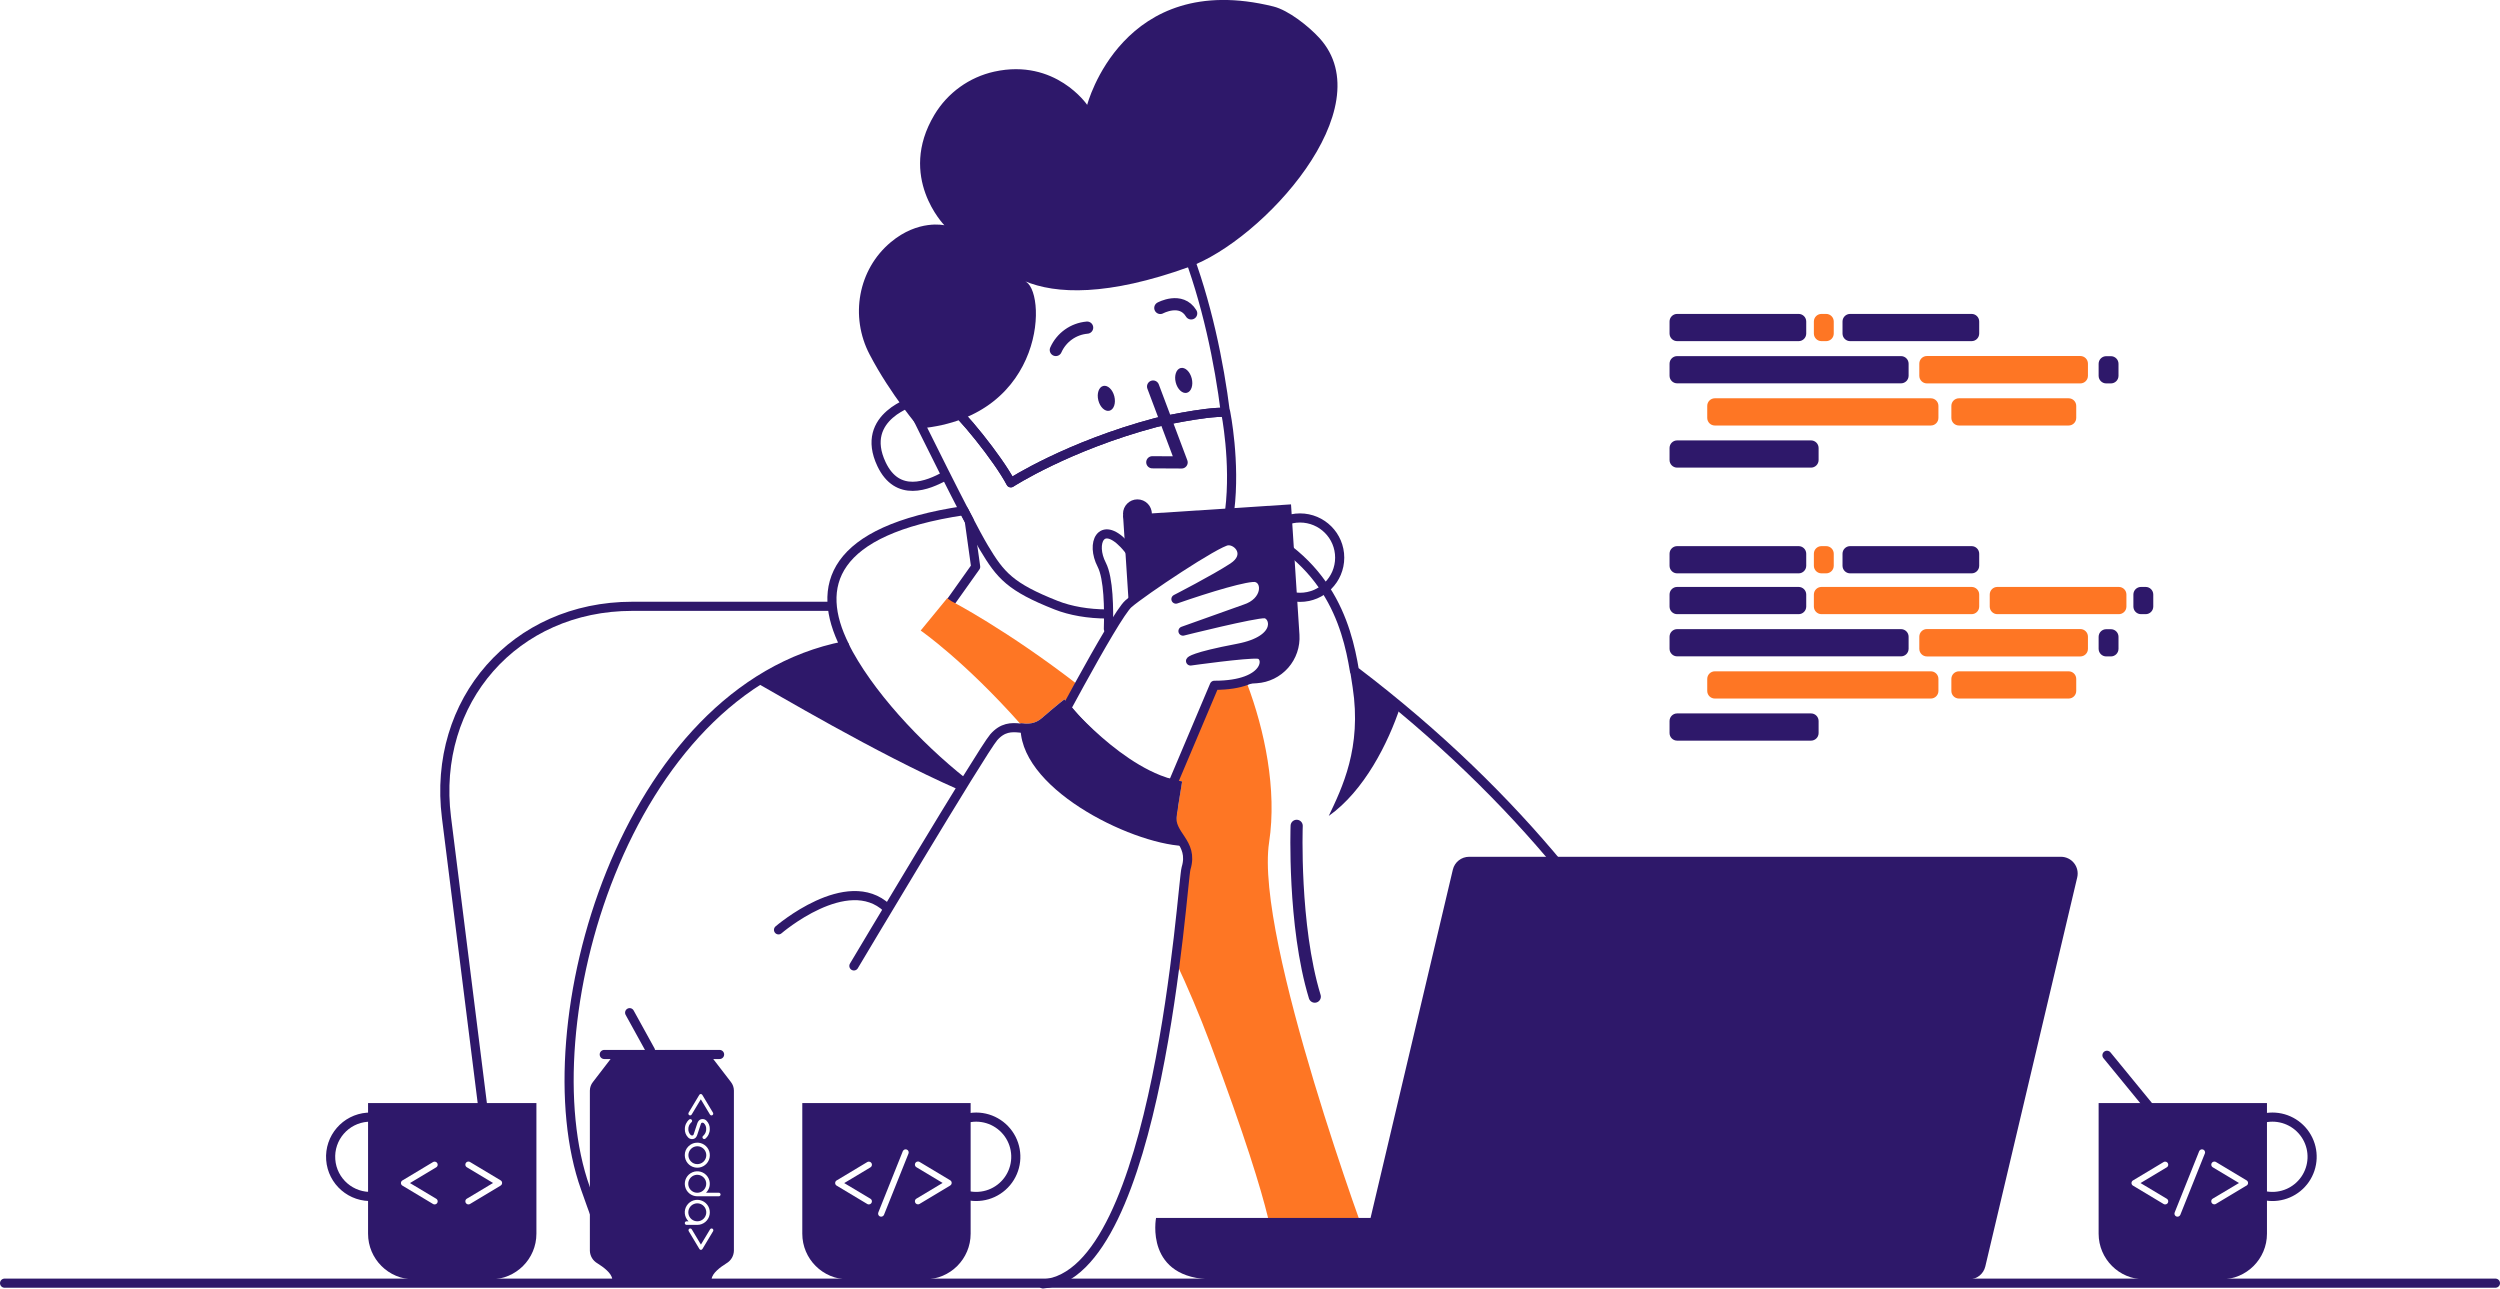
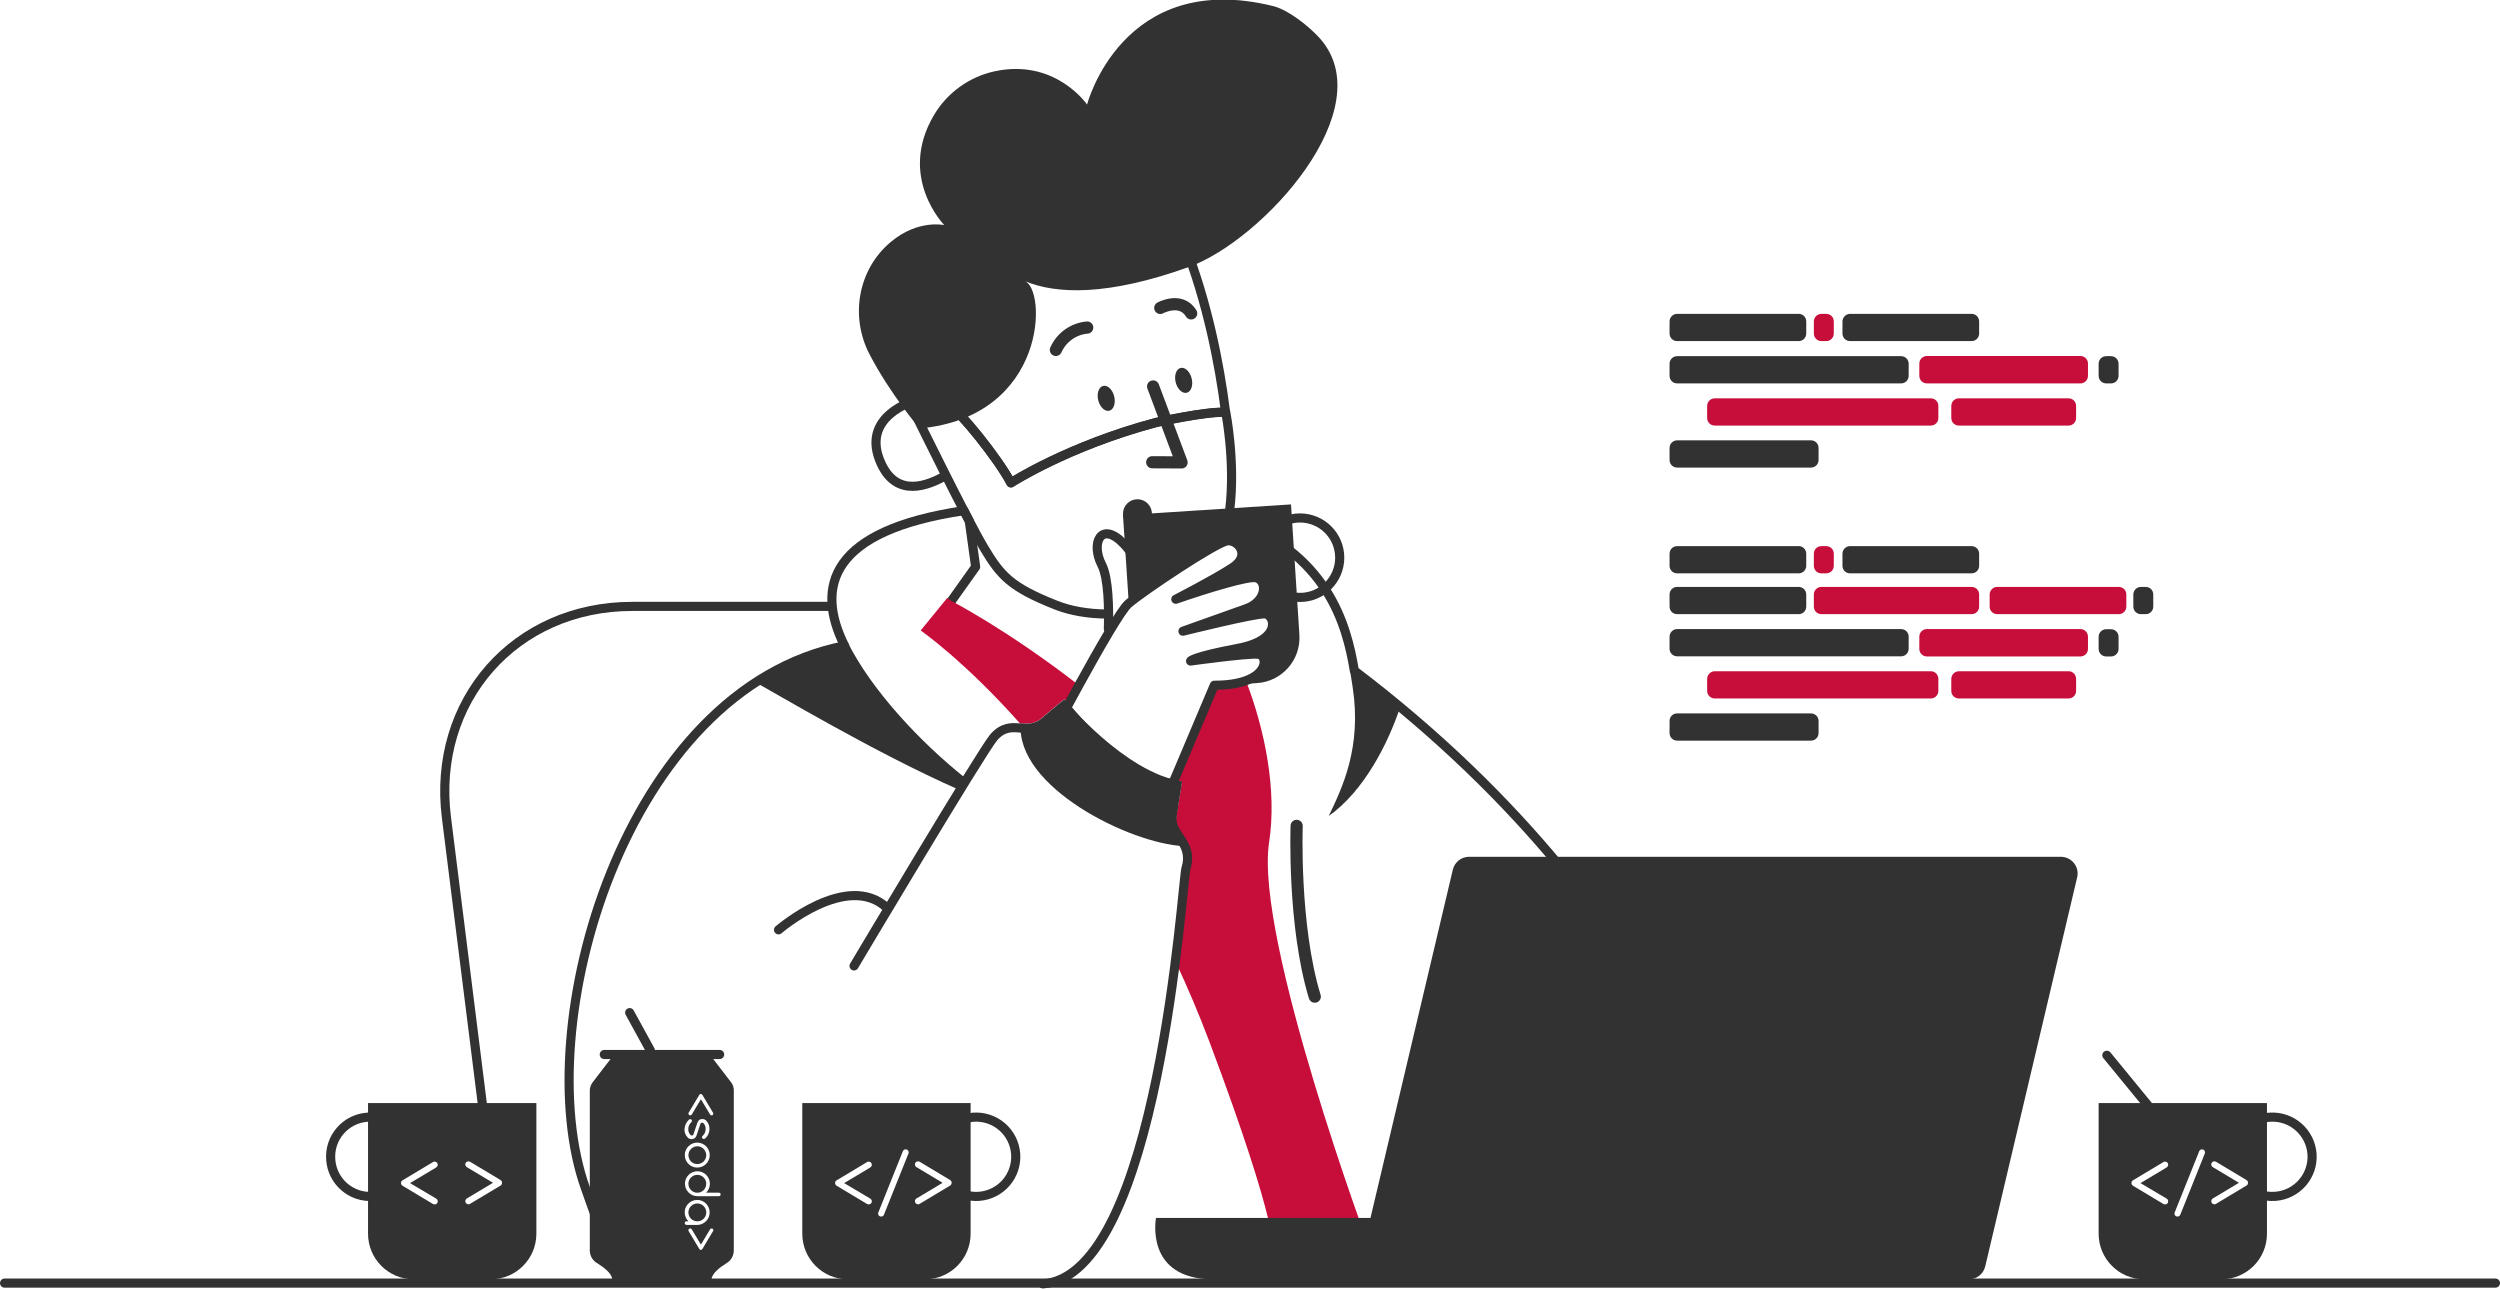
- <svg xmlns="http://www.w3.org/2000/svg" viewBox="0 0 1642.48 846.52">
-   <defs>
-     <style>.cls-1,.cls-3{fill:none;stroke:#2e186a;stroke-linecap:round;stroke-linejoin:round;}.cls-1{stroke-width:6px;}.cls-2{fill:#fe7624;}.cls-3{stroke-width:8px;}.cls-4{fill:#2e186a;}</style>
-   </defs>
-   <g id="Layer_2" data-name="Layer 2">
+ <svg xmlns="http://www.w3.org/2000/svg" version="1.1" id="Layer_1" x="0px" y="0px" viewBox="0 0 1642.5 846.5" style="enable-background:new 0 0 1642.5 846.5;" xml:space="preserve">
+   <style type="text/css">
+ 	.st0{fill:none;stroke:#323232;stroke-width:6;stroke-linecap:round;stroke-linejoin:round;}
+ 	.st1{fill:#C70D3A;}
+ 	.st2{fill:none;stroke:#323232;stroke-width:8;stroke-linecap:round;stroke-linejoin:round;}
+ 	.st3{fill:#323232;}
+ </style>
+   <g id="Layer_2_1_">
    <g id="outline">
      <g id="developer">
-         <path id="chair" class="cls-1" d="M317.73,731.65l-24.4-194.59c-9.61-76.61,45-138.72,122.06-138.72H544.24" />
+         <path id="chair" class="st0" d="M317.7,731.7l-24.4-194.6c-9.6-76.6,45-138.7,122.1-138.7h128.8" />
        <g id="body">
-           <path id="hoodie" class="cls-1" d="M625,394.92l16-22.53-4.21-30.25c-1.13-2.14-2.29-4.37-3.48-6.67-87.37,13-98,49.61-78.38,88.82C410,452.59,346.9,675.05,384.6,780.6c10.74,30,19.36,60,51.27,60.34" />
+           <path id="hoodie" class="st0" d="M625,394.9l16-22.5l-4.2-30.2c-1.1-2.1-2.3-4.4-3.5-6.7c-87.4,13-98,49.6-78.4,88.8      C410,452.6,346.9,675,384.6,780.6c10.7,30,19.4,60,51.3,60.3" />
          <g id="tshirt">
-             <path class="cls-2" d="M670.57,475.79c0-.19,0-.38,0-.57,4.74.46,9.34.49,13.78-3.35,11-9.53,14.9-12.39,14.9-12.39s1,1.2,2.77,3.23c2.17-4,4.43-8.15,6.74-12.35C661.27,413.58,625,394.92,625,394.92L622.32,393l-17.44,21.27S633.26,433.83,670.57,475.79Z" />
-             <path class="cls-2" d="M900.13,821.06s-76-204.39-66.33-267.73c5.27-34.55-3-73.73-14.42-104l-21.77,1.41-26.06,61.62c1.7.42,3.4.77,5.1,1,0,0-1,6.47-3.46,21.34-1.65,9.91,1.18,11,3.42,17.88,2.89,4.63,5.11,9.83,2.67,17.87-.8,2.63-2.7,27.4-7,61,8,17,15.64,34.94,22.8,54,46.08,122.92,41.29,136.33,41.29,136.33Z" />
+             <path class="st1" d="M670.6,475.8c0-0.2,0-0.4,0-0.6c4.7,0.5,9.3,0.5,13.8-3.4c11-9.5,14.9-12.4,14.9-12.4s1,1.2,2.8,3.2       c2.2-4,4.4-8.1,6.7-12.4c-47.5-36.8-83.8-55.4-83.8-55.4l-2.7-1.9l-17.4,21.3C604.9,414.3,633.3,433.8,670.6,475.8z" />
+             <path class="st1" d="M900.1,821.1c0,0-76-204.4-66.3-267.7c5.3-34.5-3-73.7-14.4-104l-21.8,1.4l-26.1,61.6       c1.7,0.4,3.4,0.8,5.1,1c0,0-1,6.5-3.5,21.3c-1.7,9.9,1.2,11,3.4,17.9c2.9,4.6,5.1,9.8,2.7,17.9c-0.8,2.6-2.7,27.4-7,61       c8,17,15.6,34.9,22.8,54c46.1,122.9,41.3,136.3,41.3,136.3L900.1,821.1z" />
          </g>
-           <path id="hoodie-2" data-name="hoodie" class="cls-1" d="M1157.5,839.33c-5.47-36-44.48-229.23-267.66-398.72-5-30.28-17.65-77.94-82.66-100.22" />
-           <path id="string" class="cls-3" d="M851.9,542.57s-2.4,65.28,11.89,112.21" />
-           <path id="stripe" class="cls-4" d="M886.88,439.86c.71,4.26,1.26,8.18,1.79,11.62,6.14,39.82-7,66.26-15.69,84.59,23.33-16.5,39.06-47.88,47-71.81C910.39,456.58,897.3,447.62,886.88,439.86Z" />
-           <path id="stripe_II" data-name="stripe II" class="cls-4" d="M557.24,422.52c-16.32,3.33-43.14,11.46-62.47,24.83,13.5,7.36,80.36,47.4,135,71.42.43-.25,3.43-5.25,4.93-7.2C604.46,487.59,572.65,453.41,557.24,422.52Z" />
+           <path id="hoodie-2" class="st0" d="M1157.5,839.3c-5.5-36-44.5-229.2-267.7-398.7c-5-30.3-17.7-77.9-82.7-100.2" />
+           <path id="string" class="st2" d="M851.9,542.6c0,0-2.4,65.3,11.9,112.2" />
+           <path id="stripe" class="st3" d="M886.9,439.9c0.7,4.3,1.3,8.2,1.8,11.6c6.1,39.8-7,66.3-15.7,84.6c23.3-16.5,39.1-47.9,47-71.8      C910.4,456.6,897.3,447.6,886.9,439.9z" />
+           <path id="stripe_II" class="st3" d="M557.2,422.5c-16.3,3.3-43.1,11.5-62.5,24.8c13.5,7.4,80.4,47.4,135,71.4      c0.4-0.2,3.4-5.2,4.9-7.2C604.5,487.6,572.7,453.4,557.2,422.5z" />
        </g>
        <g id="head">
-           <path id="ear" class="cls-1" d="M601.25,263.25S564.14,273.31,579.16,305c10.44,22,30.26,14.18,42.08,7.51" />
-           <path id="face" class="cls-1" d="M611.15,269.27l11.66-3.91c7.69,4.65,33.09,36.21,41.28,51.85,0,0,37.29-24.19,95.5-39.66,0,0,31.69-7.24,45.47-6.66-4-32-12.18-72.88-26.58-109.43-21.42-54.33-87.7-33.25-97.32-30-103.37,35.17-70.11,137.58-70.11,137.58Z" />
-           <path id="beard" class="cls-1" d="M727.49,403.37c-12.44,0-24.27-2.07-33.58-5.75-30.2-11.93-36.62-19.62-47.46-37.76s-44.81-87.39-44.81-87.39l21.17-7.11c7.69,4.65,33.09,36.21,41.28,51.85,0,0,37.29-24.19,95.5-39.66,0,0,32-7.32,45.69-6.66,0,0,6.54,32.54,2.62,64.44" />
-           <path id="hair" class="cls-4" d="M604.24,281.52s-19.12-22.17-32.93-48.66c-13-24.9-7.61-55.75,13.94-73.75C603.29,144,620.46,148,620.46,148s-31.06-31.64-6.57-72.57a61.32,61.32,0,0,1,39.38-28.38c40.2-8.81,61,21.85,61,21.85s23.1-89.19,122.31-64.65c10,2.48,23.23,13.06,30.2,20.66C909,71,829.46,158,781.07,175.42c-53.13,19.12-87.3,18.07-108.18,9.13C687.9,189.12,688.45,273.79,604.24,281.52Z" />
-           <polyline id="nose" class="cls-3" points="757.57 253.95 776.31 303.81 757.05 303.71" />
-           <circle id="mouth" class="cls-4" cx="747.28" cy="337.55" r="9.47" />
-           <ellipse id="eye_II" data-name="eye II" class="cls-4" cx="777.71" cy="249.86" rx="5.42" ry="8.39" transform="translate(-37.39 196.21) rotate(-14.04)" />
-           <ellipse id="eye" class="cls-4" cx="726.86" cy="261.64" rx="5.42" ry="8.39" transform="translate(-41.77 184.22) rotate(-14.04)" />
-           <path id="brow_II" data-name="brow II" class="cls-3" d="M693.66,229.94a24.85,24.85,0,0,1,20.58-14.69" />
-           <path id="brow" class="cls-3" d="M762.32,202.32s13.64-7.43,20.27,3.58" />
+           <path id="ear" class="st0" d="M601.2,263.2c0,0-37.1,10.1-22.1,41.8c10.4,22,30.3,14.2,42.1,7.5" />
+           <path id="face" class="st0" d="M611.2,269.3l11.7-3.9c7.7,4.6,33.1,36.2,41.3,51.9c0,0,37.3-24.2,95.5-39.7      c0,0,31.7-7.2,45.5-6.7c-4-32-12.2-72.9-26.6-109.4c-21.4-54.3-87.7-33.2-97.3-30C577.8,166.6,611,269,611,269L611.2,269.3z" />
+           <path id="beard" class="st0" d="M727.5,403.4c-12.4,0-24.3-2.1-33.6-5.8c-30.2-11.9-36.6-19.6-47.5-37.8s-44.8-87.4-44.8-87.4      l21.2-7.1c7.7,4.6,33.1,36.2,41.3,51.9c0,0,37.3-24.2,95.5-39.7c0,0,32-7.3,45.7-6.7c0,0,6.5,32.5,2.6,64.4" />
+           <path id="hair" class="st3" d="M604.2,281.5c0,0-19.1-22.2-32.9-48.7c-13-24.9-7.6-55.8,13.9-73.8c18-15.1,35.2-11.1,35.2-11.1      s-31.1-31.6-6.6-72.6c8.7-14.5,22.9-24.7,39.4-28.4c40.2-8.8,61,21.8,61,21.8s23.1-89.2,122.3-64.7c10,2.5,23.2,13.1,30.2,20.7      C909,71,829.5,158,781.1,175.4c-53.1,19.1-87.3,18.1-108.2,9.1C687.9,189.1,688.5,273.8,604.2,281.5z" />
+           <polyline id="nose" class="st2" points="757.6,253.9 776.3,303.8 757,303.7     " />
+           <circle id="mouth" class="st3" cx="747.3" cy="337.5" r="9.5" />
+           <ellipse id="eye_II" transform="matrix(0.9701 -0.2426 0.2426 0.9701 -37.4012 196.1365)" class="st3" cx="777.7" cy="249.9" rx="5.4" ry="8.4" />
+           <ellipse id="eye" transform="matrix(0.9701 -0.2426 0.2426 0.9701 -41.7767 184.1513)" class="st3" cx="726.8" cy="261.7" rx="5.4" ry="8.4" />
+           <path id="brow_II" class="st2" d="M693.7,229.9c3.7-8.3,11.6-13.9,20.6-14.7" />
+           <path id="brow" class="st2" d="M762.3,202.3c0,0,13.6-7.4,20.3,3.6" />
        </g>
-         <path id="laptop" class="cls-4" d="M1354,562.9H965.2a11,11,0,0,0-10.7,8.47L900.44,800.19H759.51s-7.81,40.34,37.73,40.34h496.39a11,11,0,0,0,10.7-8.47l60.39-255.63A11,11,0,0,0,1354,562.9Z" />
-         <g id="code_lines" data-name="code lines">
-           <rect class="cls-2" x="1191.7" y="206.24" width="13.06" height="17.89" rx="5" />
-           <rect class="cls-4" x="1096.88" y="206.24" width="89.8" height="17.89" rx="5" />
-           <rect class="cls-4" x="1096.88" y="289.34" width="97.93" height="17.89" rx="5" />
-           <rect class="cls-2" x="1121.64" y="261.67" width="151.89" height="17.89" rx="5" />
-           <rect class="cls-2" x="1282.03" y="261.67" width="82.04" height="17.89" rx="5" />
-           <rect class="cls-4" x="1378.78" y="234.01" width="13.06" height="17.89" rx="5" />
-           <rect class="cls-4" x="1096.88" y="233.96" width="157.06" height="17.89" rx="5" />
-           <rect class="cls-4" x="1210.52" y="206.24" width="89.8" height="17.89" rx="5" />
-           <rect class="cls-2" x="1260.97" y="233.9" width="110.79" height="18" rx="5" />
+         <path id="laptop" class="st3" d="M1354,562.9H965.2c-5.1,0-9.5,3.5-10.7,8.5l-54.1,228.8H759.5c0,0-7.8,40.3,37.7,40.3h496.4     c5.1,0,9.5-3.5,10.7-8.5l60.4-255.6c1.4-5.9-2.3-11.8-8.2-13.2C1355.7,563,1354.9,562.9,1354,562.9z" />
+         <g id="code_lines">
+           <path class="st1" d="M1196.7,206.2h3.1c2.8,0,5,2.2,5,5v7.9c0,2.8-2.2,5-5,5h-3.1c-2.8,0-5-2.2-5-5v-7.9      C1191.7,208.5,1193.9,206.2,1196.7,206.2z" />
+           <path class="st3" d="M1101.9,206.2h79.8c2.8,0,5,2.2,5,5v7.9c0,2.8-2.2,5-5,5h-79.8c-2.8,0-5-2.2-5-5v-7.9      C1096.9,208.5,1099.1,206.2,1101.9,206.2z" />
+           <path class="st3" d="M1101.9,289.3h87.9c2.8,0,5,2.2,5,5v7.9c0,2.8-2.2,5-5,5h-87.9c-2.8,0-5-2.2-5-5v-7.9      C1096.9,291.6,1099.1,289.3,1101.9,289.3z" />
+           <path class="st1" d="M1126.6,261.7h141.9c2.8,0,5,2.2,5,5v7.9c0,2.8-2.2,5-5,5h-141.9c-2.8,0-5-2.2-5-5v-7.9      C1121.6,263.9,1123.9,261.7,1126.6,261.7z" />
+           <path class="st1" d="M1287,261.7h72c2.8,0,5,2.2,5,5v7.9c0,2.8-2.2,5-5,5h-72c-2.8,0-5-2.2-5-5v-7.9      C1282,263.9,1284.3,261.7,1287,261.7z" />
+           <path class="st3" d="M1383.8,234h3.1c2.8,0,5,2.2,5,5v7.9c0,2.8-2.2,5-5,5h-3.1c-2.8,0-5-2.2-5-5V239      C1378.8,236.2,1381,234,1383.8,234z" />
+           <path class="st3" d="M1101.9,234h147.1c2.8,0,5,2.2,5,5v7.9c0,2.8-2.2,5-5,5h-147.1c-2.8,0-5-2.2-5-5V239      C1096.9,236.2,1099.1,234,1101.9,234z" />
+           <path class="st3" d="M1215.5,206.2h79.8c2.8,0,5,2.2,5,5v7.9c0,2.8-2.2,5-5,5h-79.8c-2.8,0-5-2.2-5-5v-7.9      C1210.5,208.5,1212.8,206.2,1215.5,206.2z" />
+           <path class="st1" d="M1266,233.9h100.8c2.8,0,5,2.2,5,5v8c0,2.8-2.2,5-5,5H1266c-2.8,0-5-2.2-5-5v-8      C1261,236.1,1263.2,233.9,1266,233.9z" />
        </g>
-         <g id="code_lines-2" data-name="code lines">
-           <rect class="cls-4" x="1096.88" y="385.61" width="89.8" height="17.89" rx="5" />
-           <rect class="cls-4" x="1096.88" y="468.71" width="97.93" height="17.89" rx="5" />
-           <rect class="cls-2" x="1121.64" y="441.05" width="151.89" height="17.89" rx="5" />
-           <rect class="cls-2" x="1282.03" y="441.05" width="82.04" height="17.89" rx="5" />
-           <rect class="cls-4" x="1378.78" y="413.38" width="13.06" height="17.89" rx="5" />
-           <rect class="cls-4" x="1401.62" y="385.61" width="13.06" height="17.89" rx="5" />
-           <rect class="cls-4" x="1096.88" y="413.33" width="157.06" height="17.89" rx="5" />
-           <rect class="cls-2" x="1191.7" y="385.61" width="108.62" height="17.89" rx="5" />
-           <rect class="cls-2" x="1307.24" y="385.61" width="89.8" height="17.89" rx="5" />
-           <rect class="cls-2" x="1191.7" y="358.8" width="13.06" height="17.89" rx="5" />
-           <rect class="cls-4" x="1096.88" y="358.8" width="89.8" height="17.89" rx="5" />
-           <rect class="cls-4" x="1210.52" y="358.8" width="89.8" height="17.89" rx="5" />
-           <rect class="cls-2" x="1260.97" y="413.28" width="110.79" height="18" rx="5" />
+         <g id="code_lines-2">
+           <path class="st3" d="M1101.9,385.6h79.8c2.8,0,5,2.2,5,5v7.9c0,2.8-2.2,5-5,5h-79.8c-2.8,0-5-2.2-5-5v-7.9      C1096.9,387.8,1099.1,385.6,1101.9,385.6z" />
+           <path class="st3" d="M1101.9,468.7h87.9c2.8,0,5,2.2,5,5v7.9c0,2.8-2.2,5-5,5h-87.9c-2.8,0-5-2.2-5-5v-7.9      C1096.9,470.9,1099.1,468.7,1101.9,468.7z" />
+           <path class="st1" d="M1126.6,441h141.9c2.8,0,5,2.2,5,5v7.9c0,2.8-2.2,5-5,5h-141.9c-2.8,0-5-2.2-5-5V446      C1121.6,443.3,1123.9,441,1126.6,441z" />
+           <path class="st1" d="M1287,441h72c2.8,0,5,2.2,5,5v7.9c0,2.8-2.2,5-5,5h-72c-2.8,0-5-2.2-5-5V446      C1282,443.3,1284.3,441,1287,441z" />
+           <path class="st3" d="M1383.8,413.4h3.1c2.8,0,5,2.2,5,5v7.9c0,2.8-2.2,5-5,5h-3.1c-2.8,0-5-2.2-5-5v-7.9      C1378.8,415.6,1381,413.4,1383.8,413.4z" />
+           <path class="st3" d="M1406.6,385.6h3.1c2.8,0,5,2.2,5,5v7.9c0,2.8-2.2,5-5,5h-3.1c-2.8,0-5-2.2-5-5v-7.9      C1401.6,387.8,1403.9,385.6,1406.6,385.6z" />
+           <path class="st3" d="M1101.9,413.3h147.1c2.8,0,5,2.2,5,5v7.9c0,2.8-2.2,5-5,5h-147.1c-2.8,0-5-2.2-5-5v-7.9      C1096.9,415.6,1099.1,413.3,1101.9,413.3z" />
+           <path class="st1" d="M1196.7,385.6h98.6c2.8,0,5,2.2,5,5v7.9c0,2.8-2.2,5-5,5h-98.6c-2.8,0-5-2.2-5-5v-7.9      C1191.7,387.8,1193.9,385.6,1196.7,385.6z" />
+           <path class="st1" d="M1312.2,385.6h79.8c2.8,0,5,2.2,5,5v7.9c0,2.8-2.2,5-5,5h-79.8c-2.8,0-5-2.2-5-5v-7.9      C1307.2,387.8,1309.5,385.6,1312.2,385.6z" />
+           <path class="st1" d="M1196.7,358.8h3.1c2.8,0,5,2.2,5,5v7.9c0,2.8-2.2,5-5,5h-3.1c-2.8,0-5-2.2-5-5v-7.9      C1191.7,361,1193.9,358.8,1196.7,358.8z" />
+           <path class="st3" d="M1101.9,358.8h79.8c2.8,0,5,2.2,5,5v7.9c0,2.8-2.2,5-5,5h-79.8c-2.8,0-5-2.2-5-5v-7.9      C1096.9,361,1099.1,358.8,1101.9,358.8z" />
+           <path class="st3" d="M1215.5,358.8h79.8c2.8,0,5,2.2,5,5v7.9c0,2.8-2.2,5-5,5h-79.8c-2.8,0-5-2.2-5-5v-7.9      C1210.5,361,1212.8,358.8,1215.5,358.8z" />
+           <path class="st1" d="M1266,413.3h100.8c2.8,0,5,2.2,5,5v8c0,2.8-2.2,5-5,5H1266c-2.8,0-5-2.2-5-5v-8      C1261,415.5,1263.2,413.3,1266,413.3z" />
        </g>
        <g id="mug">
-           <path id="handle" class="cls-1" d="M1484.34,735.41a26.47,26.47,0,0,1,6.76-1.41,26.07,26.07,0,1,1-2.15,51.76" />
-           <line id="spoon" class="cls-1" x1="1421.52" y1="738.81" x2="1384.25" y2="693.31" />
-           <path id="mug-2" data-name="mug" class="cls-4" d="M1378.78,724.71v85.81a30,30,0,0,0,30,30h50.6a30,30,0,0,0,30-30V724.71Zm44.74,62.83a2,2,0,0,1,1,1.76,2,2,0,0,1-2,2,2,2,0,0,1-1-.25l-20-12a2,2,0,0,1,0-3.62l20-12a2,2,0,0,1,1-.25,2,2,0,0,1,2,2,2,2,0,0,1-1,1.76l-17.21,10.32Zm25-29.58-16.1,40.25a2.09,2.09,0,0,1-.4.55,2,2,0,0,1-1.43.6,2,2,0,0,1-2-2,2,2,0,0,1,.18-.85l16.1-40.25a2.08,2.08,0,0,1,.43-.58,1.89,1.89,0,0,1,1.41-.58,2,2,0,0,1,2,2A2.11,2.11,0,0,1,1448.52,758ZM1475.77,779l-20,12a2,2,0,0,1-1,.25,2,2,0,0,1-2-2,2,2,0,0,1,1-1.76L1471,777.23l-17.21-10.32a2,2,0,0,1-1-1.76,2,2,0,0,1,.59-1.42,2,2,0,0,1,1.43-.59,2,2,0,0,1,1,.25l20,12a2,2,0,0,1,0,3.62Z" />
+           <path id="handle" class="st0" d="M1484.3,735.4c2.2-0.8,4.5-1.2,6.8-1.4c14.4-1,26.8,9.8,27.9,24.1c1,14.4-9.8,26.8-24.1,27.9      c-2,0.1-3.9,0.1-5.9-0.2" />
+           <line id="spoon" class="st0" x1="1421.5" y1="738.8" x2="1384.2" y2="693.3" />
+           <path id="mug-2" class="st3" d="M1378.8,724.7v85.8c0,16.6,13.4,30,30,30h50.6c16.6,0,30-13.4,30-30v-85.8H1378.8z       M1423.5,787.5c0.6,0.4,1,1,1,1.8c0,1.1-0.9,2-2,2c-0.3,0-0.7-0.1-1-0.2l-20-12c-1-0.5-1.4-1.7-1-2.7c0.2-0.4,0.5-0.8,1-1l20-12      c0.3-0.2,0.7-0.3,1-0.2c1.1,0,2,0.9,2,2c0,0.7-0.4,1.4-1,1.8l-17.2,10.3L1423.5,787.5z M1448.5,758l-16.1,40.2      c-0.1,0.2-0.2,0.4-0.4,0.5c-0.4,0.4-0.9,0.6-1.4,0.6c-1.1,0-2-0.9-2-2c0-0.3,0.1-0.6,0.2-0.8l16.1-40.2c0.1-0.2,0.3-0.4,0.4-0.6      c0.4-0.4,0.9-0.6,1.4-0.6c1.1,0,2,0.9,2,2C1448.7,757.4,1448.6,757.7,1448.5,758L1448.5,758z M1475.8,779l-20,12      c-0.3,0.2-0.7,0.3-1,0.2c-1.1,0-2-0.9-2-2c0-0.7,0.4-1.4,1-1.8l17.2-10.3l-17.2-10.3c-0.6-0.4-1-1-1-1.8c0-0.5,0.2-1,0.6-1.4      c0.4-0.4,0.9-0.6,1.4-0.6c0.3,0,0.7,0.1,1,0.2l20,12c1,0.5,1.4,1.7,1,2.7C1476.6,778.5,1476.2,778.8,1475.8,779L1475.8,779z" />
        </g>
        <g id="tea">
-           <path id="handle-2" data-name="handle" class="cls-1" d="M245.2,786a26.07,26.07,0,1,1-3.83-52,25.69,25.69,0,0,1,4.73.08" />
-           <path id="ug" class="cls-4" d="M241.81,724.71v85.81a30,30,0,0,0,30,30h50.61a30,30,0,0,0,30-30V724.71Zm44.75,62.83a2,2,0,0,1,1,1.76,2,2,0,0,1-2,2,2,2,0,0,1-1-.25l-20-12a2,2,0,0,1,0-3.62l20-12a2,2,0,0,1,1-.25,2,2,0,0,1,2,2,2,2,0,0,1-1,1.76l-17.21,10.32Zm42.18-8.5-20,12a2,2,0,0,1-1,.25,1.91,1.91,0,0,1-1.42-.59,1.93,1.93,0,0,1-.59-1.42,2,2,0,0,1,1-1.76l17.21-10.31-17.21-10.32a2,2,0,0,1-1-1.76,2,2,0,0,1,2-2,2,2,0,0,1,1,.25l20,12a2,2,0,0,1,0,3.62Z" />
+           <path id="handle-2" class="st0" d="M245.2,786c-14.4,1.1-26.9-9.7-27.9-24.1c-1.1-14.4,9.7-26.9,24.1-27.9      c1.6-0.1,3.2-0.1,4.7,0.1" />
+           <path id="ug" class="st3" d="M241.8,724.7v85.8c0,16.6,13.4,30,30,30h50.6c16.6,0,30-13.4,30-30v-85.8H241.8z M286.6,787.5      c0.6,0.4,1,1,1,1.8c0,1.1-0.9,2-2,2c-0.3,0-0.7-0.1-1-0.2l-20-12c-1-0.5-1.4-1.7-1-2.7c0.2-0.4,0.5-0.8,1-1l20-12      c0.3-0.2,0.7-0.3,1-0.2c1.1,0,2,0.9,2,2c0,0.7-0.4,1.4-1,1.8l-17.2,10.3L286.6,787.5z M328.7,779l-20,12c-0.3,0.2-0.7,0.3-1,0.2      c-0.5,0-1.1-0.2-1.4-0.6c-0.4-0.4-0.6-0.9-0.6-1.4c0-0.7,0.4-1.4,1-1.8l17.2-10.3l-17.2-10.3c-0.6-0.4-1-1-1-1.8      c0-1.1,0.9-2,2-2c0.3,0,0.7,0.1,1,0.2l20,12c1,0.5,1.4,1.7,1,2.7C329.5,778.5,329.2,778.8,328.7,779L328.7,779z" />
        </g>
        <g id="soda">
-           <line id="line" class="cls-1" x1="427.34" y1="690.13" x2="413.67" y2="665.32" />
-           <line id="line-2" data-name="line" class="cls-1" x1="396.99" y1="692.78" x2="472.76" y2="692.78" />
+           <line id="line" class="st0" x1="427.3" y1="690.1" x2="413.7" y2="665.3" />
+           <line id="line-2" class="st0" x1="397" y1="692.8" x2="472.8" y2="692.8" />
          <g id="can">
-             <path class="cls-4" d="M462.27,773.58a5.9,5.9,0,1,0,1.71,4.15A5.69,5.69,0,0,0,462.27,773.58Z" />
-             <path class="cls-4" d="M458.11,764.82A5.87,5.87,0,1,0,454,763.1,5.65,5.65,0,0,0,458.11,764.82Z" />
-             <path class="cls-4" d="M462.27,800.67a5.9,5.9,0,1,0-4.16,1.71A5.68,5.68,0,0,0,462.27,800.67Z" />
-             <path class="cls-4" d="M480.21,710.88l-13.29-17.29H402.83l-13.29,17.29a9.15,9.15,0,0,0-2,5.61V821.75A9.84,9.84,0,0,0,392.5,830c4.11,2.56,9.35,6.52,9.72,10.31h65.31c.36-3.79,5.6-7.75,9.71-10.31a9.84,9.84,0,0,0,4.93-8.27V716.49A9.2,9.2,0,0,0,480.21,710.88Zm-27.82,20.19,7-11.68a1.21,1.21,0,0,1,1-.65,1.23,1.23,0,0,1,1.06.65l7,11.68a1.15,1.15,0,0,1,.15.59,1.11,1.11,0,0,1-.34.82,1.14,1.14,0,0,1-.83.35,1.19,1.19,0,0,1-1-.6l-6-10-6,10a1.2,1.2,0,0,1-1,.6,1.14,1.14,0,0,1-.83-.35,1.12,1.12,0,0,1-.35-.82A1.15,1.15,0,0,1,452.39,731.07Zm.46,4.4a1.12,1.12,0,0,1,.69-.22,1.14,1.14,0,0,1,.83.35,1.12,1.12,0,0,1,.34.83,1,1,0,0,1-.31.77l-.44.43a5.67,5.67,0,0,0-1.72,4.15,5.12,5.12,0,0,0,1.53,3.89,1.55,1.55,0,0,0,1,.35,1,1,0,0,0,.94-.72l2.39-7.22a5.14,5.14,0,0,1,1.05-1.86,3.32,3.32,0,0,1,2.48-1,3.5,3.5,0,0,1,2.54,1.08,7.41,7.41,0,0,1,2.15,5.52,8.14,8.14,0,0,1-2.95,6.31.94.94,0,0,1-.69.22,1.16,1.16,0,0,1-1.17-1.17,1,1,0,0,1,.31-.78l.44-.43a5.66,5.66,0,0,0,1.71-4.15,5.11,5.11,0,0,0-1.52-3.89,1.57,1.57,0,0,0-1-.35,1,1,0,0,0-.94.72l-2.4,7.22a5.15,5.15,0,0,1-1,1.86,3.32,3.32,0,0,1-2.48,1,3.5,3.5,0,0,1-2.54-1.08,7.41,7.41,0,0,1-2.15-5.52A8.13,8.13,0,0,1,452.85,735.47Zm-.55,17.67a8.23,8.23,0,1,1-2.4,5.81A7.91,7.91,0,0,1,452.3,753.14Zm-2.06,51.25a1.18,1.18,0,0,1,.83-2h1.29a8.23,8.23,0,1,1,5.75,2.35h-7A1.13,1.13,0,0,1,450.24,804.39Zm18.29,4.45-7,11.68a1.23,1.23,0,0,1-1.06.65,1.21,1.21,0,0,1-1-.65l-7-11.68a1.15,1.15,0,0,1-.15-.59,1.12,1.12,0,0,1,.35-.82,1.1,1.1,0,0,1,.83-.35,1.2,1.2,0,0,1,1,.6l6,10,6-10a1.19,1.19,0,0,1,1-.6,1.18,1.18,0,0,1,1.17,1.17A1.15,1.15,0,0,1,468.53,808.84Zm4.53-23.23a1.13,1.13,0,0,1-.83.34H458.11a8.21,8.21,0,1,1,5.82-2.41l-.06.06h8.36a1.14,1.14,0,0,1,.83.35,1.13,1.13,0,0,1,.35.83A1.16,1.16,0,0,1,473.06,785.61Z" />
+             <path class="st3" d="M462.3,773.6c-2.3-2.3-6-2.3-8.3,0s-2.3,6,0,8.3s6,2.3,8.3,0c1.1-1.1,1.7-2.6,1.7-4.2       C464,776.2,463.4,774.7,462.3,773.6z" />
+             <path class="st3" d="M458.1,764.8c3.2,0,5.9-2.6,5.9-5.8c0-3.2-2.6-5.9-5.8-5.9c-3.2,0-5.9,2.6-5.9,5.8c0,1.6,0.6,3.1,1.7,4.2       C455.1,764.2,456.6,764.8,458.1,764.8z" />
+             <path class="st3" d="M462.3,800.7c2.3-2.3,2.3-6,0-8.3c-2.3-2.3-6-2.3-8.3,0s-2.3,6,0,8.3c1.1,1.1,2.6,1.7,4.2,1.7       C459.7,802.4,461.2,801.8,462.3,800.7z" />
+             <path class="st3" d="M480.2,710.9l-13.3-17.3h-64.1l-13.3,17.3c-1.3,1.6-2,3.6-2,5.6v105.3c0.1,3.4,2,6.6,5,8.2       c4.1,2.6,9.4,6.5,9.7,10.3h65.3c0.4-3.8,5.6-7.8,9.7-10.3c3-1.7,4.8-4.8,4.9-8.3V716.5C482.2,714.5,481.5,712.5,480.2,710.9z        M452.4,731.1l7-11.7c0.2-0.4,0.6-0.6,1-0.7c0.4,0,0.9,0.3,1.1,0.7l7,11.7c0.1,0.2,0.2,0.4,0.1,0.6c0,0.3-0.1,0.6-0.3,0.8       c-0.2,0.2-0.5,0.4-0.8,0.3c-0.4,0-0.8-0.2-1-0.6l-6-10l-6,10c-0.2,0.4-0.6,0.6-1,0.6c-0.3,0-0.6-0.1-0.8-0.3       c-0.2-0.2-0.4-0.5-0.4-0.8C452.2,731.5,452.3,731.3,452.4,731.1L452.4,731.1z M452.8,735.5c0.2-0.1,0.4-0.2,0.7-0.2       c0.3,0,0.6,0.1,0.8,0.3c0.2,0.2,0.3,0.5,0.3,0.8c0,0.3-0.1,0.6-0.3,0.8l-0.4,0.4c-1.1,1.1-1.7,2.6-1.7,4.2       c-0.1,1.5,0.5,2.9,1.5,3.9c0.3,0.2,0.6,0.4,1,0.3c0.4,0,0.8-0.3,0.9-0.7l2.4-7.2c0.2-0.7,0.6-1.3,1-1.9c0.6-0.7,1.5-1,2.5-1       c1,0,1.9,0.4,2.5,1.1c1.5,1.5,2.2,3.5,2.1,5.5c0,2.4-1.1,4.8-3,6.3c-0.2,0.2-0.4,0.2-0.7,0.2c-0.6,0-1.2-0.5-1.2-1.1       c0,0,0,0,0,0c0-0.3,0.1-0.6,0.3-0.8l0.4-0.4c1.1-1.1,1.7-2.6,1.7-4.2c0.1-1.5-0.5-2.9-1.5-3.9c-0.3-0.2-0.6-0.4-1-0.3       c-0.4,0-0.8,0.3-0.9,0.7l-2.4,7.2c-0.2,0.7-0.5,1.3-1,1.9c-0.6,0.7-1.5,1-2.5,1c-1,0-1.9-0.4-2.5-1.1c-1.5-1.5-2.2-3.5-2.1-5.5       C449.9,739.3,451,737,452.8,735.5L452.8,735.5z M452.3,753.1c3.2-3.2,8.4-3.2,11.6,0c3.2,3.2,3.2,8.4,0,11.6       c-3.2,3.2-8.4,3.2-11.6,0c-1.5-1.5-2.4-3.6-2.4-5.8C449.9,756.8,450.7,754.7,452.3,753.1z M450.2,804.4c-0.5-0.5-0.4-1.2,0-1.7       c0.2-0.2,0.5-0.3,0.8-0.3h1.3c-3.2-3.2-3.3-8.4-0.1-11.6c3.2-3.2,8.4-3.3,11.6-0.1c3.2,3.2,3.3,8.4,0.1,11.6       c-1.6,1.6-3.7,2.5-5.9,2.5h-7C450.8,804.8,450.5,804.6,450.2,804.4z M468.5,808.8l-7,11.7c-0.2,0.4-0.6,0.6-1.1,0.7       c-0.4,0-0.8-0.3-1-0.7l-7-11.7c-0.1-0.2-0.2-0.4-0.1-0.6c0-0.3,0.1-0.6,0.4-0.8c0.2-0.2,0.5-0.4,0.8-0.3c0.4,0,0.8,0.2,1,0.6       l6,10l6-10c0.2-0.4,0.6-0.6,1-0.6c0.6,0,1.2,0.5,1.2,1.2C468.7,808.5,468.6,808.7,468.5,808.8z M473.1,785.6       c-0.2,0.2-0.5,0.3-0.8,0.3h-14.1c-4.5,0-8.2-3.7-8.2-8.2c0-4.5,3.7-8.2,8.2-8.2c4.5,0,8.2,3.7,8.2,8.2c0,2.2-0.9,4.3-2.4,5.8       l-0.1,0.1h8.4c0.3,0,0.6,0.1,0.8,0.3c0.2,0.2,0.4,0.5,0.4,0.8C473.4,785.1,473.3,785.4,473.1,785.6L473.1,785.6z" />
          </g>
        </g>
        <g id="hand">
-           <path id="thumb" class="cls-1" d="M728.2,413.19c.41-12.93.21-33.28-4.38-42.17-7.29-14.11-.49-29.17,14.42-13.76,8.5,8.78,12.67,20.43,14.69,28.82" />
-           <circle class="cls-1" cx="854.1" cy="366.37" r="26.07" />
-           <path id="sleeve" class="cls-1" d="M685.24,843.52c76.2-5.69,91.36-264.23,94-273.06,5.29-17.44-11.32-21.53-9.14-35.34s.49-20,.49-20c-35.77-5.82-70.51-50.8-70.51-50.8s-3.6,2.63-13.85,11.39-21.69-4.7-33.39,8.72C645.12,493.38,561,634.6,561,634.6" />
-           <path id="welt" class="cls-4" d="M773.19,534.71c2.48-14.87,3.46-21.34,3.46-21.34-38.09-5.86-77.37-53.89-77.37-53.89s-3.88,2.86-14.9,12.39c-4.44,3.84-9,3.81-13.78,3.35-3.37,41.71,71.45,78.84,106.89,80.59C775.23,545.79,771.32,546,773.19,534.71Z" />
-           <path id="line-3" data-name="line" class="cls-1" d="M511.48,610.91s45.1-38.92,71.28-14.4" />
-           <path id="hand-2" data-name="hand" class="cls-1" d="M684.44,495.72,760,539.65l37.82-89.42c36.49.06,36.33-19.76,28.69-20.44s-44.33,4.47-44.33,4.47,1.19-2.67,31-8.33,24.21-22.27,17.8-22.72-53.78,11.42-53.78,11.42l40.7-14.53c14.49-4.6,15-18.64,7.43-20.62-5-1.31-31.66,6.75-52.76,14.13,0,0,25.36-13,37.39-20.86s3.62-18.11-3.41-17.47-55.87,33.3-65.17,41.39S684.44,495.72,684.44,495.72Z" />
+           <path id="thumb" class="st0" d="M728.2,413.2c0.4-12.9,0.2-33.3-4.4-42.2c-7.3-14.1-0.5-29.2,14.4-13.8      c8.5,8.8,12.7,20.4,14.7,28.8" />
+           <circle class="st0" cx="854.1" cy="366.4" r="26.1" />
+           <path id="sleeve" class="st0" d="M685.2,843.5c76.2-5.7,91.4-264.2,94-273.1c5.3-17.4-11.3-21.5-9.1-35.3s0.5-20,0.5-20      c-35.8-5.8-70.5-50.8-70.5-50.8s-3.6,2.6-13.8,11.4s-21.7-4.7-33.4,8.7c-7.7,8.9-91.8,150.2-91.8,150.2" />
+           <path id="welt" class="st3" d="M773.2,534.7c2.5-14.9,3.5-21.3,3.5-21.3c-38.1-5.9-77.4-53.9-77.4-53.9s-3.9,2.9-14.9,12.4      c-4.4,3.8-9,3.8-13.8,3.4c-3.4,41.7,71.5,78.8,106.9,80.6C775.2,545.8,771.3,546,773.2,534.7z" />
+           <path id="line-3" class="st0" d="M511.5,610.9c0,0,45.1-38.9,71.3-14.4" />
+           <path id="hand-2" class="st0" d="M684.4,495.7l75.6,43.9l37.8-89.4c36.5,0.1,36.3-19.8,28.7-20.4s-44.3,4.5-44.3,4.5      s1.2-2.7,31-8.3s24.2-22.3,17.8-22.7s-53.8,11.4-53.8,11.4l40.7-14.5c14.5-4.6,15-18.6,7.4-20.6c-5-1.3-31.7,6.8-52.8,14.1      c0,0,25.4-13,37.4-20.9s3.6-18.1-3.4-17.5s-55.9,33.3-65.2,41.4S684.4,495.7,684.4,495.7z" />
        </g>
        <g id="coffe">
-           <path id="handle-3" data-name="handle" class="cls-1" d="M635.24,734.65a27.18,27.18,0,0,1,4.18-.65,26.07,26.07,0,1,1-5.77,50.92" />
-           <path id="mug-3" data-name="mug" class="cls-4" d="M527.1,724.71v85.81a30,30,0,0,0,30,30h50.6a30,30,0,0,0,30-30V724.71Zm44.74,62.83a2,2,0,0,1,1,1.76,2,2,0,0,1-2,2,2,2,0,0,1-1-.25l-20-12a2,2,0,0,1,0-3.62l20-12a2,2,0,0,1,1-.25,2,2,0,0,1,1.42.59,1.91,1.91,0,0,1,.59,1.42,2,2,0,0,1-1,1.76l-17.21,10.32Zm25-29.58-16.1,40.25a2.13,2.13,0,0,1-.41.55,2,2,0,0,1-1.43.6,2,2,0,0,1-2-2,2.19,2.19,0,0,1,.17-.85l16.1-40.25a2.29,2.29,0,0,1,.43-.58,1.92,1.92,0,0,1,1.41-.58,2,2,0,0,1,2,2A2.27,2.27,0,0,1,596.85,758ZM624.09,779l-20,12a2,2,0,0,1-1,.25,2,2,0,0,1-2-2,2,2,0,0,1,1-1.76l17.2-10.31-17.2-10.32a2,2,0,0,1-1-1.76,1.91,1.91,0,0,1,.59-1.42,2,2,0,0,1,1.42-.59,2,2,0,0,1,1,.25l20,12a2,2,0,0,1,0,3.62Z" />
+           <path id="handle-3" class="st0" d="M635.2,734.7c1.4-0.3,2.8-0.5,4.2-0.7c14.4-1,26.8,9.7,27.9,24.1c1,14.4-9.7,26.8-24.1,27.9      c-3.2,0.2-6.5-0.1-9.6-1.1" />
+           <path id="mug-3" class="st3" d="M527.1,724.7v85.8c0,16.6,13.4,30,30,30h50.6c16.6,0,30-13.4,30-30v-85.8H527.1z M571.8,787.5      c0.6,0.4,1,1,1,1.8c0,1.1-0.9,2-2,2c-0.3,0-0.7-0.1-1-0.2l-20-12c-1-0.5-1.4-1.7-1-2.7c0.2-0.4,0.5-0.8,1-1l20-12      c0.3-0.2,0.7-0.3,1-0.2c0.5,0,1,0.2,1.4,0.6c0.4,0.4,0.6,0.9,0.6,1.4c0,0.7-0.4,1.4-1,1.8l-17.2,10.3L571.8,787.5z M596.8,758      l-16.1,40.2c-0.1,0.2-0.2,0.4-0.4,0.5c-0.4,0.4-0.9,0.6-1.4,0.6c-1.1,0-2-0.9-2-2c0-0.3,0.1-0.6,0.2-0.8l16.1-40.2      c0.1-0.2,0.3-0.4,0.4-0.6c0.4-0.4,0.9-0.6,1.4-0.6c1.1,0,2,0.9,2,2C597,757.4,597,757.7,596.8,758L596.8,758z M624.1,779l-20,12      c-0.3,0.2-0.7,0.3-1,0.2c-1.1,0-2-0.9-2-2c0-0.7,0.4-1.4,1-1.8l17.2-10.3l-17.2-10.3c-0.6-0.4-1-1-1-1.8c0-0.5,0.2-1.1,0.6-1.4      c0.4-0.4,0.9-0.6,1.4-0.6c0.3,0,0.7,0.1,1,0.2l20,12c1,0.5,1.4,1.7,1,2.7C624.9,778.4,624.5,778.8,624.1,779L624.1,779z" />
        </g>
-         <line id="line-4" data-name="line" class="cls-1" x1="3" y1="843.03" x2="1639.48" y2="843.03" />
-         <path class="cls-4" d="M853.73,417l-5.54-85.63-110.37,7.15,3.75,57.94c9.81-8.39,58-40.57,64.95-41.2s15.44,9.62,3.41,17.47-37.39,20.86-37.39,20.86c21.1-7.38,47.79-15.44,52.76-14.13,7.58,2,7.06,16-7.43,20.62l-40.7,14.53s47.37-11.87,53.78-11.42,12,17.06-17.8,22.72-31,8.33-31,8.33,36.7-5.16,44.33-4.47,7.8,20.5-28.69,20.44l-.21.49,28.12-1.82A30,30,0,0,0,853.73,417Z" />
+         <line id="line-4" class="st0" x1="3" y1="843" x2="1639.5" y2="843" />
+         <path class="st3" d="M853.7,417l-5.5-85.6l-110.4,7.1l3.8,57.9c9.8-8.4,58-40.6,65-41.2s15.4,9.6,3.4,17.5s-37.4,20.9-37.4,20.9     c21.1-7.4,47.8-15.4,52.8-14.1c7.6,2,7.1,16-7.4,20.6l-40.7,14.5c0,0,47.4-11.9,53.8-11.4s12,17.1-17.8,22.7s-31,8.3-31,8.3     s36.7-5.2,44.3-4.5s7.8,20.5-28.7,20.4l-0.2,0.5l28.1-1.8C842.2,447.8,854.8,433.6,853.7,417C853.7,417,853.7,417,853.7,417z" />
      </g>
    </g>
  </g>
</svg>
